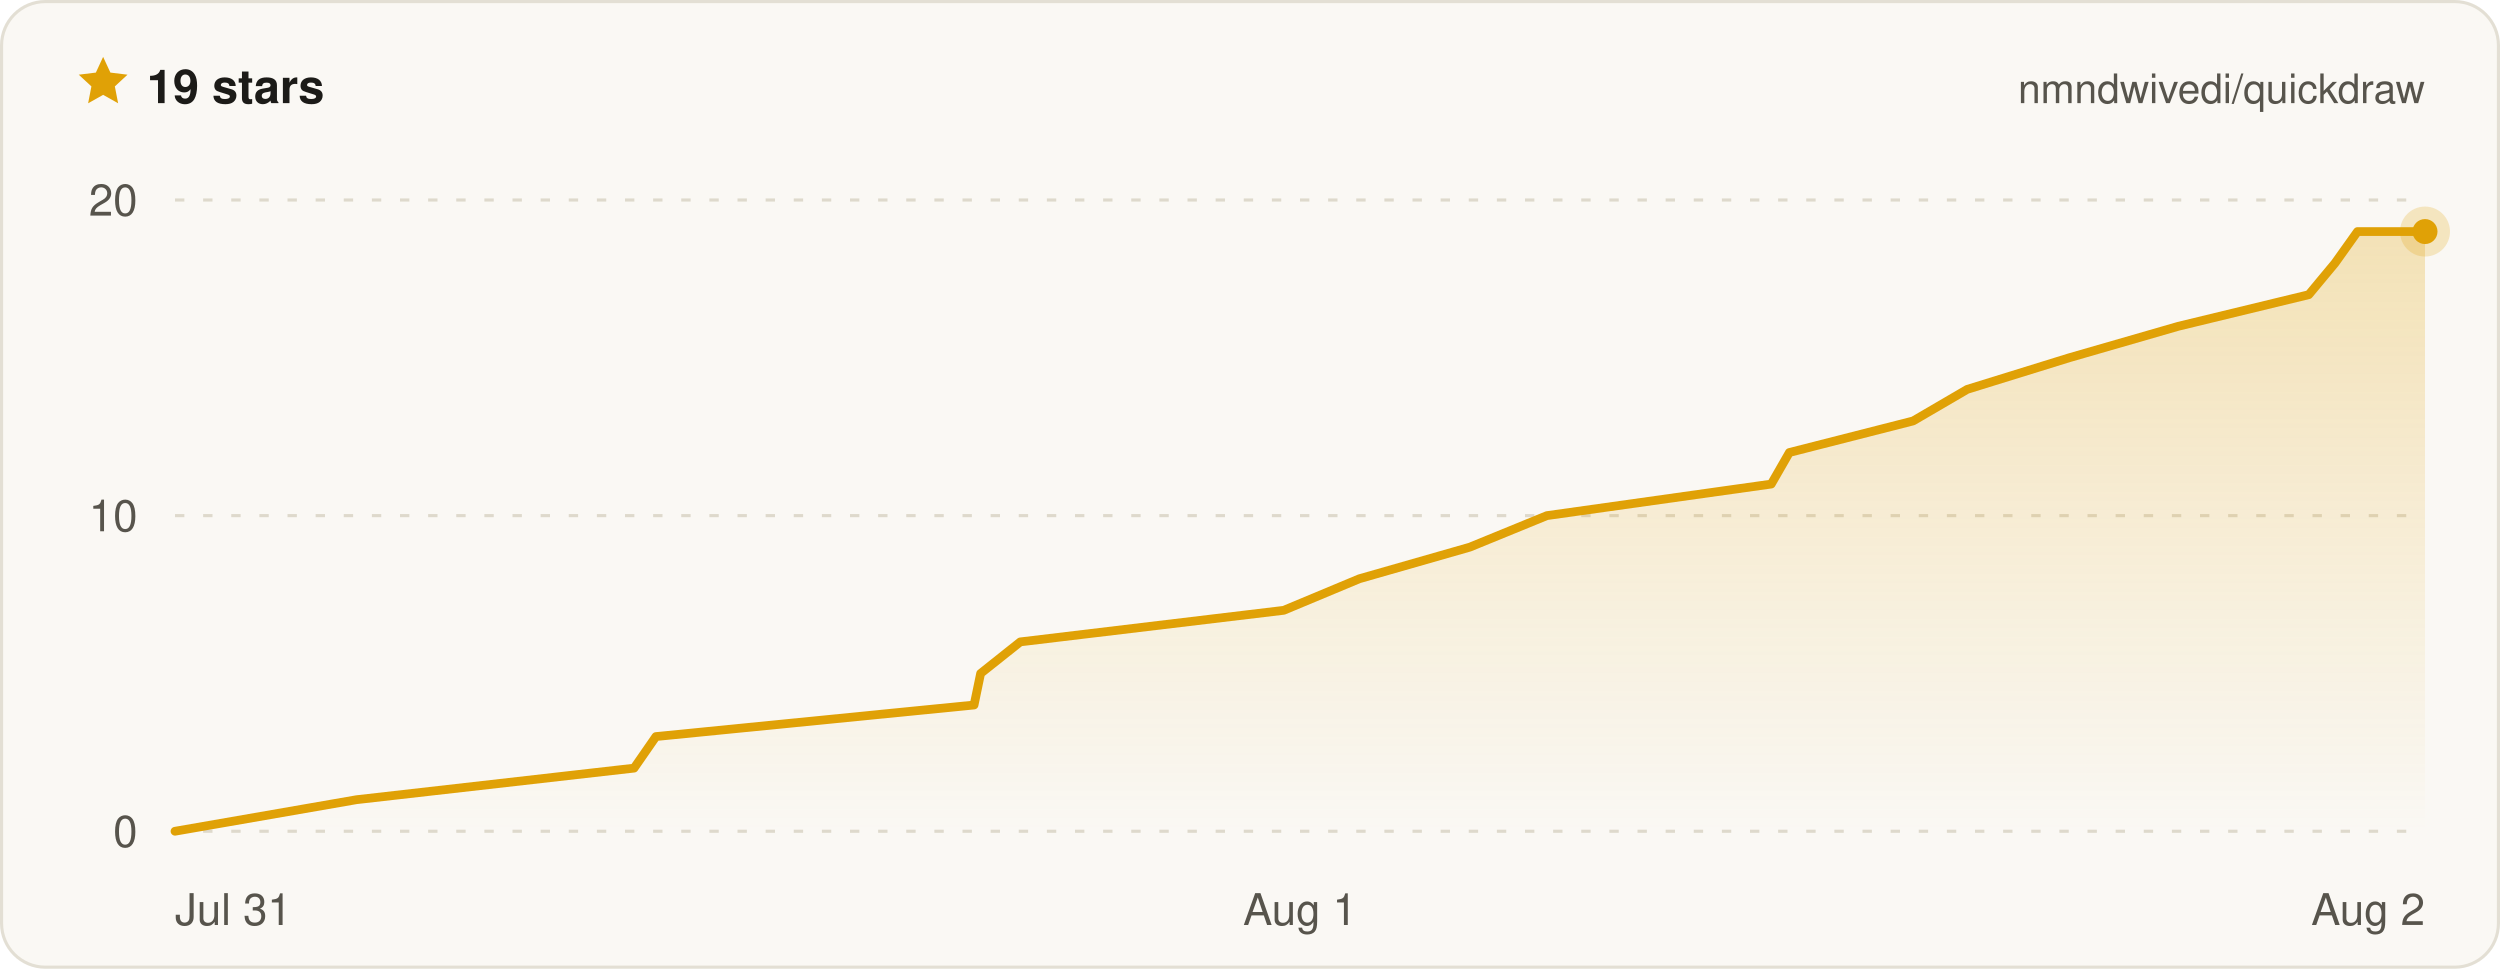
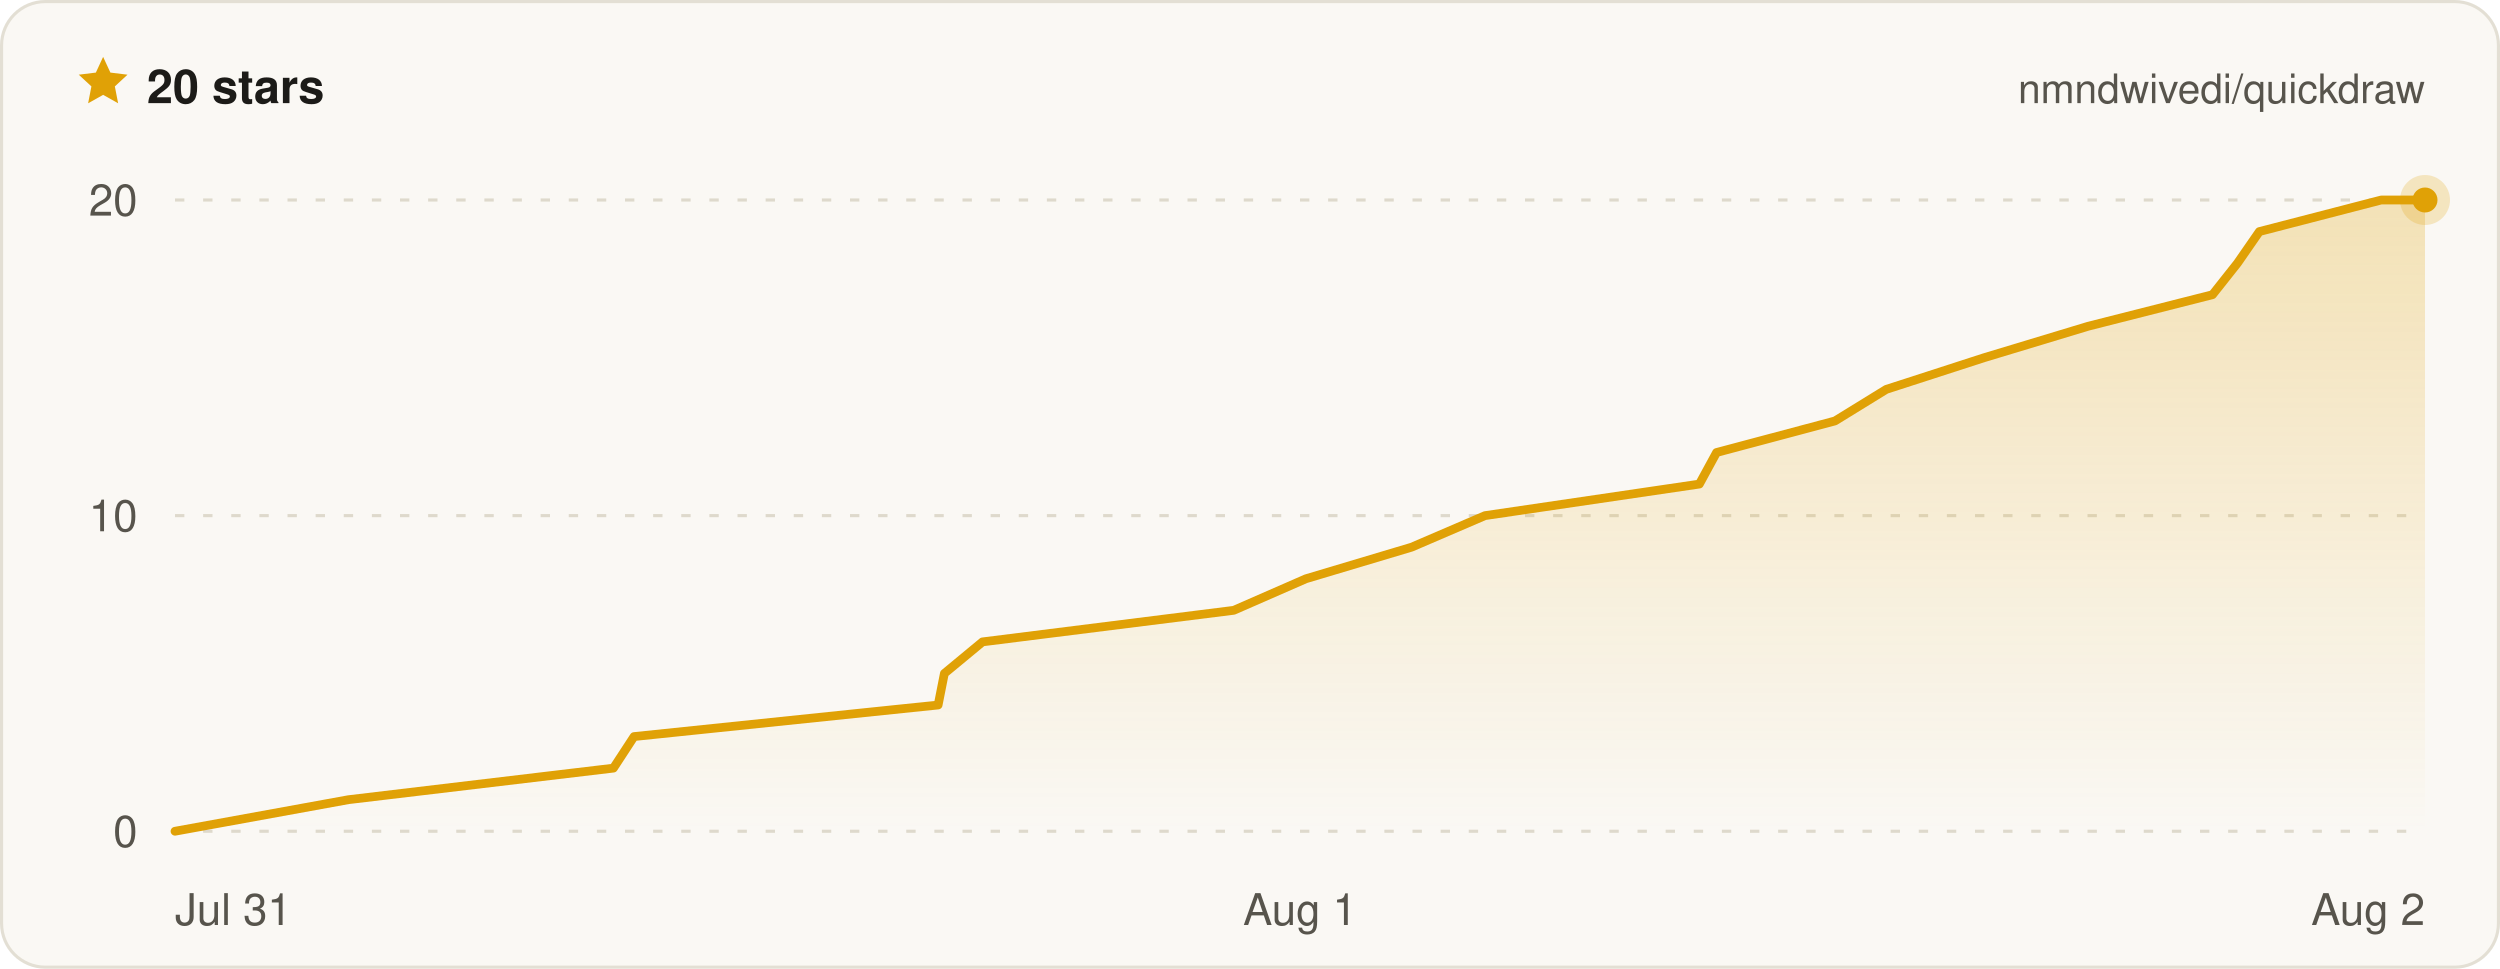
- <svg xmlns="http://www.w3.org/2000/svg" width="800" height="310" viewBox="0 0 800 310" font-family="ui-sans-serif, -apple-system, BlinkMacSystemFont, Segoe UI, Helvetica, Arial, sans-serif" role="img" aria-label="Quickdraw star history on GitHub — 19 stars">
+ <svg xmlns="http://www.w3.org/2000/svg" width="800" height="310" viewBox="0 0 800 310" font-family="ui-sans-serif, -apple-system, BlinkMacSystemFont, Segoe UI, Helvetica, Arial, sans-serif" role="img" aria-label="Quickdraw star history on GitHub — 20 stars">
  <defs>
    <linearGradient id="qd-star-fill" x1="0" y1="0" x2="0" y2="1">
      <stop offset="0%" stop-color="rgba(224, 161, 6, 0.26)" />
      <stop offset="100%" stop-color="rgba(224, 161, 6, 0)" />
    </linearGradient>
  </defs>
  <rect x="0.5" y="0.5" width="799" height="309" rx="14" fill="#faf8f4" stroke="#e3dfd4" />
  <g transform="translate(24 17) scale(0.75)">
    <path d="M12 1.6l3.1 6.7 7.3.9-5.4 5 1.4 7.2L12 17.8l-6.4 3.6L7 14.2 1.6 9.2l7.3-.9L12 1.6z" fill="#e0a106" />
  </g>
-   <text x="47" y="33" fill="#1c1b18" font-size="15" font-weight="700">19 stars</text>
+   <text x="47" y="33" fill="#1c1b18" font-size="15" font-weight="700">20 stars</text>
  <text x="776" y="33" fill="#57544c" font-size="13" text-anchor="end">nmndwivedi/quickdraw</text>
  <line x1="56" x2="776" y1="266" y2="266" stroke="#ded9cc" stroke-width="1" stroke-dasharray="3 6" />
  <line x1="56" x2="776" y1="165" y2="165" stroke="#ded9cc" stroke-width="1" stroke-dasharray="3 6" />
  <line x1="56" x2="776" y1="64" y2="64" stroke="#ded9cc" stroke-width="1" stroke-dasharray="3 6" />
-   <path d="M56 266 L114.1 255.9 L202.9 245.8 L209.9 235.7 L311.7 225.6 L313.8 215.5 L326.5 205.4 L410.8 195.3 L435 185.2 L470.3 175.1 L495 165 L566.8 154.9 L572.6 144.8 L612.2 134.7 L629.5 124.6 L662.1 114.5 L697.1 104.4 L738.8 94.3 L747.2 84.2 L754.4 74.1 L776 74.1 L776 266 L56 266 Z" fill="url(#qd-star-fill)" />
-   <path d="M56 266 L114.1 255.9 L202.9 245.8 L209.9 235.7 L311.7 225.6 L313.8 215.5 L326.5 205.4 L410.8 195.3 L435 185.2 L470.3 175.1 L495 165 L566.8 154.9 L572.6 144.8 L612.2 134.7 L629.5 124.6 L662.1 114.5 L697.1 104.4 L738.8 94.3 L747.2 84.2 L754.4 74.1 L776 74.1" fill="none" stroke="#e0a106" stroke-width="2.8" stroke-linejoin="round" stroke-linecap="round" />
-   <circle cx="776" cy="74.1" r="8" fill="#e0a106" opacity="0.22" />
-   <circle cx="776" cy="74.1" r="4" fill="#e0a106" />
+   <path d="M56 266 L111.5 255.9 L196.3 245.8 L202.9 235.7 L300.2 225.6 L302.2 215.5 L314.4 205.4 L394.8 195.3 L417.9 185.2 L451.7 175.1 L475.2 165 L543.8 154.9 L549.3 144.8 L587.2 134.7 L603.6 124.6 L634.8 114.5 L668.2 104.4 L708 94.3 L716 84.2 L723 74.1 L762 64 L776 64 L776 266 L56 266 Z" fill="url(#qd-star-fill)" />
+   <path d="M56 266 L111.5 255.9 L196.3 245.8 L202.9 235.7 L300.2 225.6 L302.2 215.5 L314.4 205.4 L394.8 195.3 L417.9 185.2 L451.7 175.1 L475.2 165 L543.8 154.9 L549.3 144.8 L587.2 134.7 L603.6 124.6 L634.8 114.5 L668.2 104.4 L708 94.3 L716 84.2 L723 74.1 L762 64 L776 64" fill="none" stroke="#e0a106" stroke-width="2.8" stroke-linejoin="round" stroke-linecap="round" />
+   <circle cx="776" cy="64" r="8" fill="#e0a106" opacity="0.22" />
+   <circle cx="776" cy="64" r="4" fill="#e0a106" />
  <text x="44" y="271" fill="#57544c" font-size="14" text-anchor="end">0</text>
  <text x="44" y="170" fill="#57544c" font-size="14" text-anchor="end">10</text>
  <text x="44" y="69" fill="#57544c" font-size="14" text-anchor="end">20</text>
  <text x="56" y="296" fill="#57544c" font-size="14" text-anchor="start">Jul 31</text>
  <text x="416" y="296" fill="#57544c" font-size="14" text-anchor="middle">Aug 1</text>
  <text x="776" y="296" fill="#57544c" font-size="14" text-anchor="end">Aug 2</text>
</svg>
